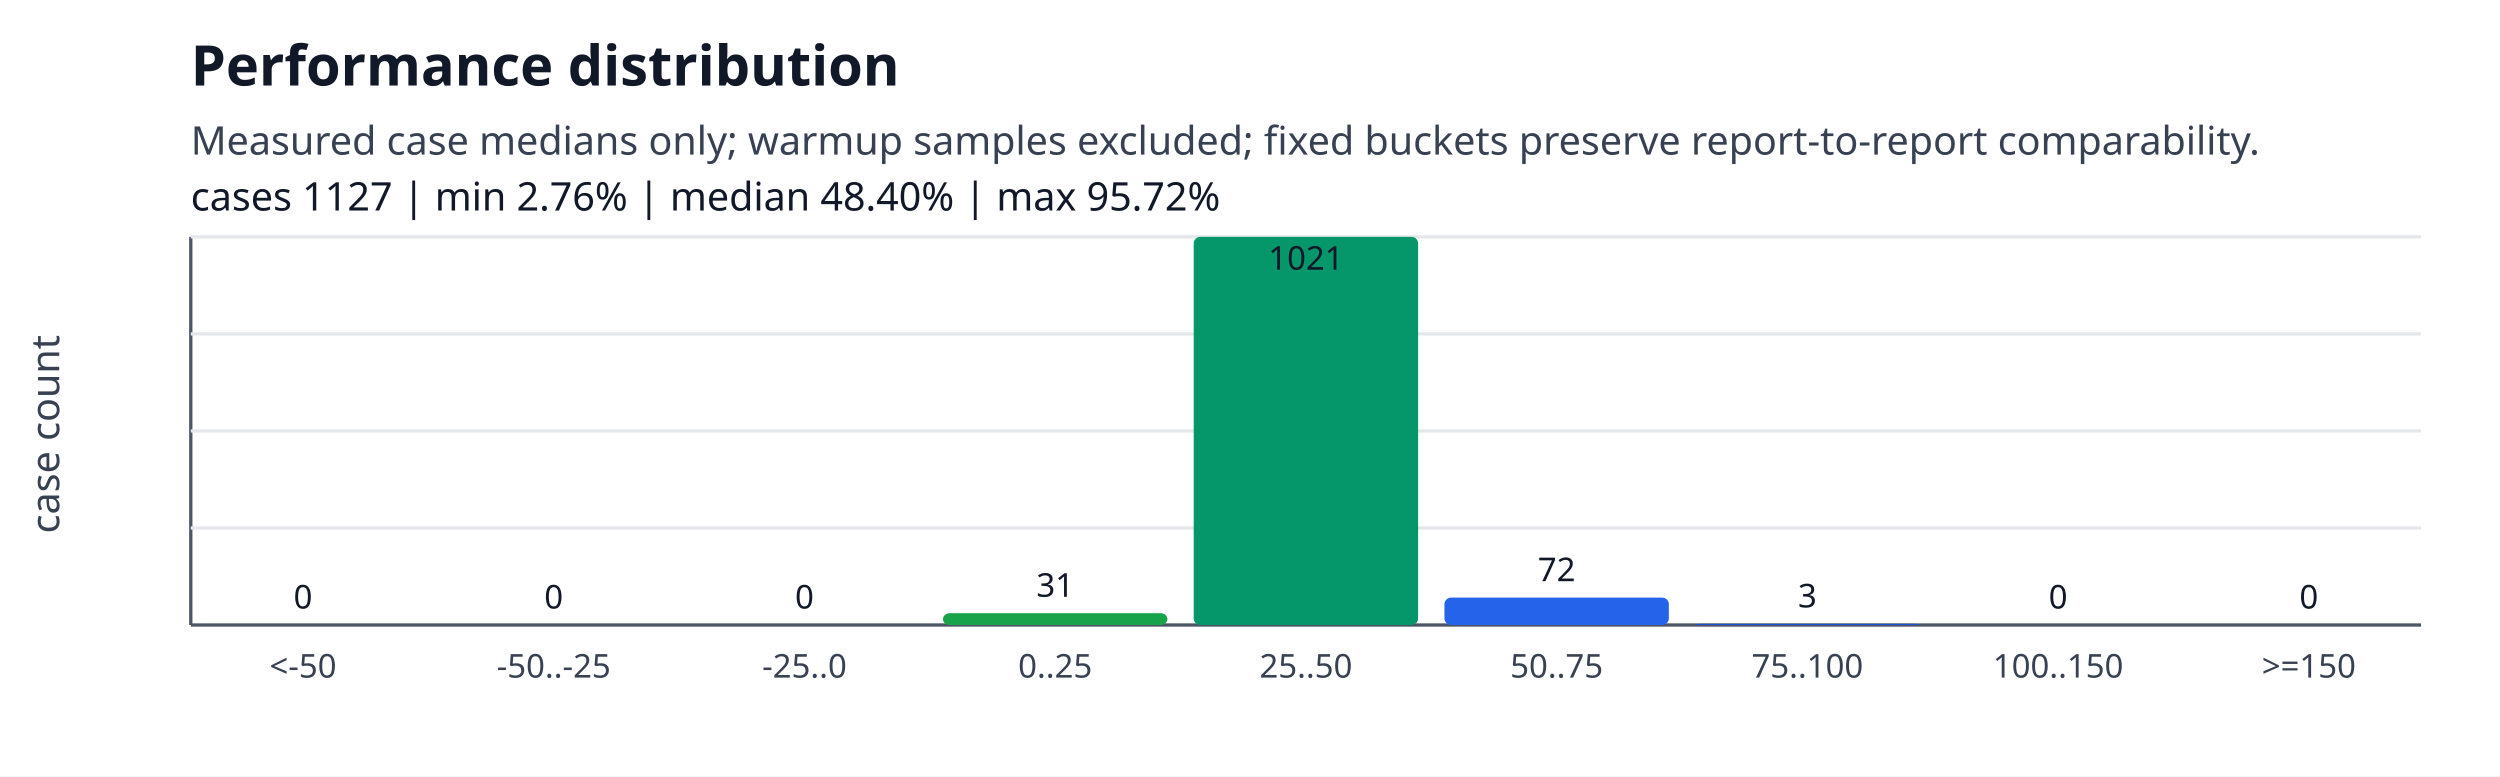
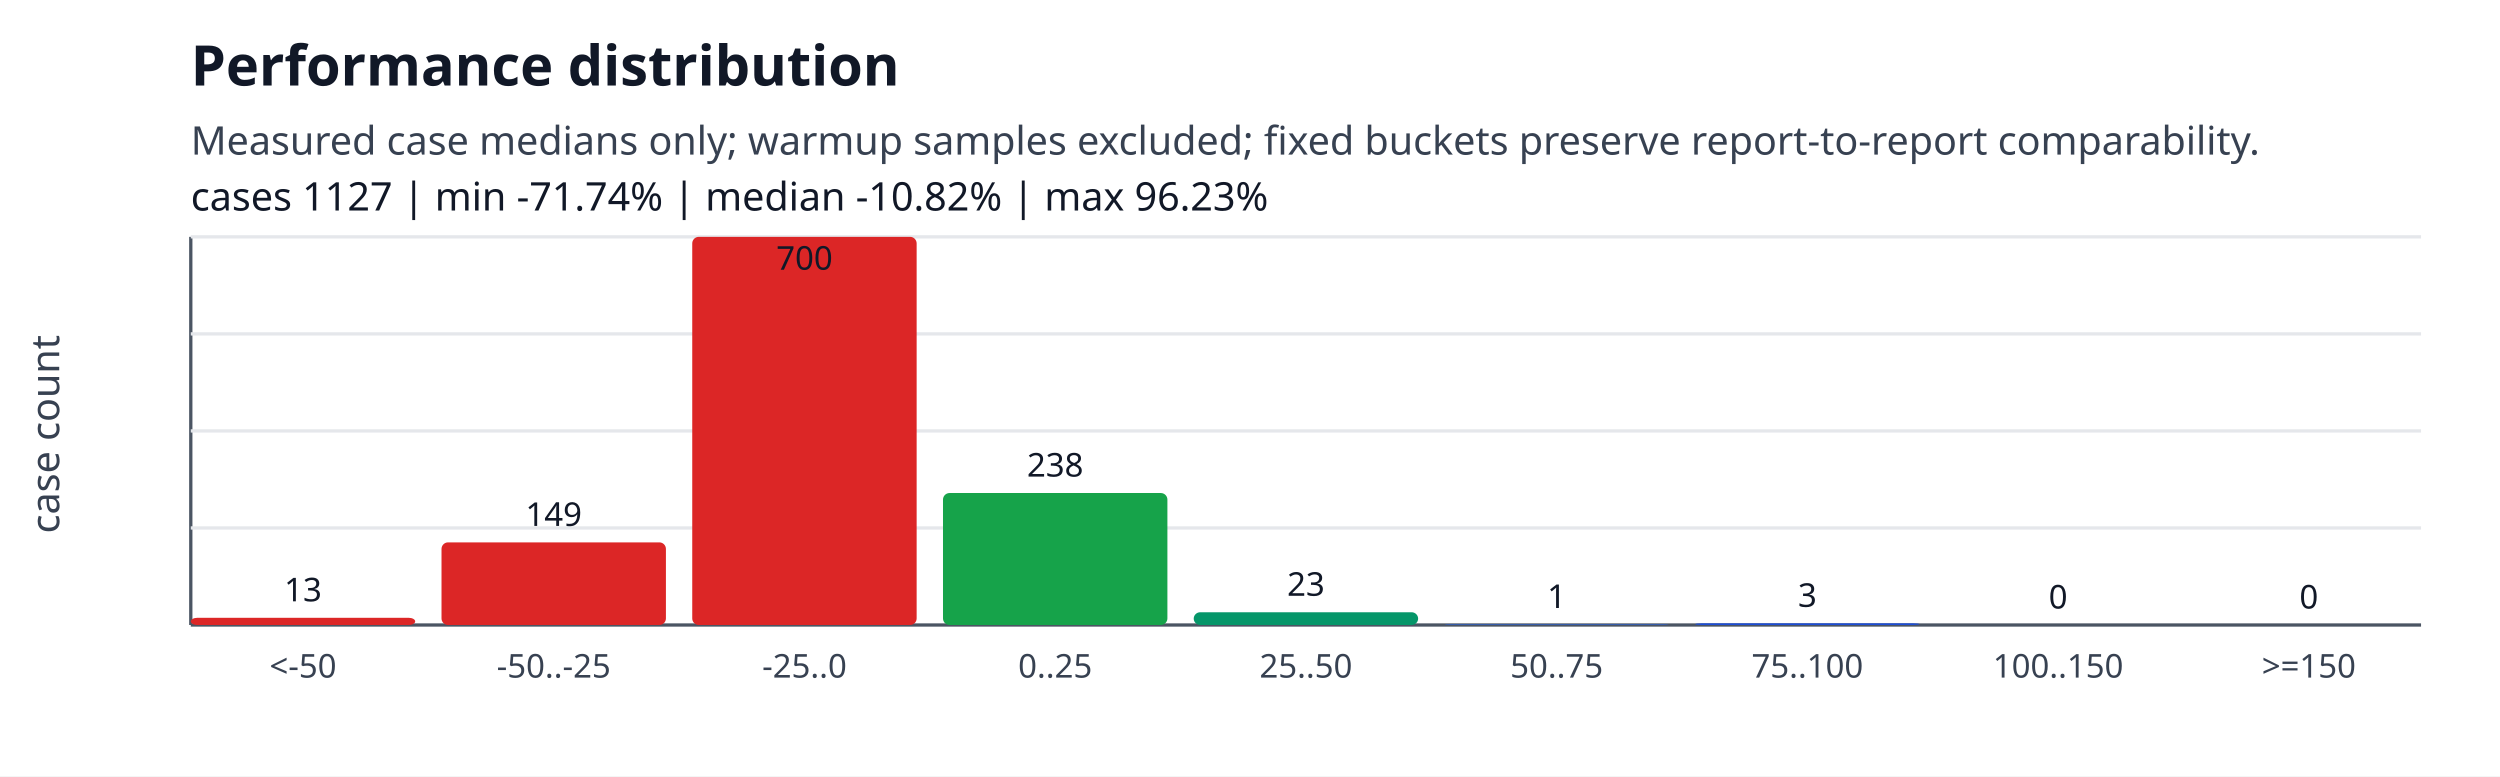
<svg xmlns="http://www.w3.org/2000/svg" width="760" height="236" viewBox="0 0 760 236" role="img" aria-labelledby="perf-hist-title perf-hist-desc">
  <rect width="760" height="236" fill="#ffffff" />
  <text x="58" y="26" font-family="sans-serif" font-size="17" font-weight="700" fill="#111827">Performance distribution</text>
  <text x="58" y="47" font-family="sans-serif" font-size="12" fill="#374151">Measured case medians only; warmup samples excluded; fixed buckets preserve report-to-report comparability.</text>
-   <text x="58" y="64" font-family="sans-serif" font-size="12" fill="#111827">cases 1127 | min 2.76% | median 48.40% | max 95.72%</text>
+   <text x="58" y="64" font-family="sans-serif" font-size="12" fill="#111827">cases 1127 | min -71.74% | median -10.82% | max 96.23%</text>
  <line x1="58" y1="190" x2="736.00" y2="190" stroke="#4b5563" />
  <line x1="58" y1="72" x2="58" y2="190" stroke="#4b5563" />
  <line x1="58" y1="160.50" x2="736.00" y2="160.50" stroke="#e5e7eb" />
  <line x1="58" y1="131.00" x2="736.00" y2="131.00" stroke="#e5e7eb" />
  <line x1="58" y1="101.50" x2="736.00" y2="101.50" stroke="#e5e7eb" />
  <line x1="58" y1="72.00" x2="736.00" y2="72.00" stroke="#e5e7eb" />
-   <rect x="58.00" y="190.00" width="68.22" height="0.00" rx="2" fill="#dc2626" />
-   <text x="92.11" y="185.00" font-family="sans-serif" font-size="10" fill="#111827" text-anchor="middle">0</text>
+   <rect x="58.00" y="187.81" width="68.22" height="2.19" rx="2" fill="#dc2626" />
+   <text x="92.11" y="182.81" font-family="sans-serif" font-size="10" fill="#111827" text-anchor="middle">13</text>
  <text x="92.11" y="206.00" font-family="sans-serif" font-size="10" fill="#374151" text-anchor="middle">&lt;-50</text>
-   <rect x="134.22" y="190.00" width="68.22" height="0.00" rx="2" fill="#dc2626" />
-   <text x="168.33" y="185.00" font-family="sans-serif" font-size="10" fill="#111827" text-anchor="middle">0</text>
+   <rect x="134.22" y="164.88" width="68.22" height="25.12" rx="2" fill="#dc2626" />
+   <text x="168.33" y="159.88" font-family="sans-serif" font-size="10" fill="#111827" text-anchor="middle">149</text>
  <text x="168.33" y="206.00" font-family="sans-serif" font-size="10" fill="#374151" text-anchor="middle">-50..-25</text>
-   <rect x="210.44" y="190.00" width="68.22" height="0.00" rx="2" fill="#dc2626" />
-   <text x="244.56" y="185.00" font-family="sans-serif" font-size="10" fill="#111827" text-anchor="middle">0</text>
+   <rect x="210.44" y="72.00" width="68.22" height="118.00" rx="2" fill="#dc2626" />
+   <text x="244.56" y="82.00" font-family="sans-serif" font-size="10" fill="#111827" text-anchor="middle">700</text>
  <text x="244.56" y="206.00" font-family="sans-serif" font-size="10" fill="#374151" text-anchor="middle">-25..0</text>
-   <rect x="286.67" y="186.42" width="68.22" height="3.58" rx="2" fill="#16a34a" />
-   <text x="320.78" y="181.42" font-family="sans-serif" font-size="10" fill="#111827" text-anchor="middle">31</text>
+   <rect x="286.67" y="149.88" width="68.22" height="40.12" rx="2" fill="#16a34a" />
+   <text x="320.78" y="144.88" font-family="sans-serif" font-size="10" fill="#111827" text-anchor="middle">238</text>
  <text x="320.78" y="206.00" font-family="sans-serif" font-size="10" fill="#374151" text-anchor="middle">0..25</text>
-   <rect x="362.89" y="72.00" width="68.22" height="118.00" rx="2" fill="#059669" />
-   <text x="397.00" y="82.00" font-family="sans-serif" font-size="10" fill="#111827" text-anchor="middle">1021</text>
+   <rect x="362.89" y="186.12" width="68.22" height="3.88" rx="2" fill="#059669" />
+   <text x="397.00" y="181.12" font-family="sans-serif" font-size="10" fill="#111827" text-anchor="middle">23</text>
  <text x="397.00" y="206.00" font-family="sans-serif" font-size="10" fill="#374151" text-anchor="middle">25..50</text>
-   <rect x="439.11" y="181.68" width="68.22" height="8.32" rx="2" fill="#2563eb" />
-   <text x="473.22" y="176.68" font-family="sans-serif" font-size="10" fill="#111827" text-anchor="middle">72</text>
+   <rect x="439.11" y="189.83" width="68.22" height="0.17" rx="2" fill="#2563eb" />
+   <text x="473.22" y="184.83" font-family="sans-serif" font-size="10" fill="#111827" text-anchor="middle">1</text>
  <text x="473.22" y="206.00" font-family="sans-serif" font-size="10" fill="#374151" text-anchor="middle">50..75</text>
-   <rect x="515.33" y="189.65" width="68.22" height="0.35" rx="2" fill="#1d4ed8" />
-   <text x="549.44" y="184.65" font-family="sans-serif" font-size="10" fill="#111827" text-anchor="middle">3</text>
+   <rect x="515.33" y="189.49" width="68.22" height="0.51" rx="2" fill="#1d4ed8" />
+   <text x="549.44" y="184.49" font-family="sans-serif" font-size="10" fill="#111827" text-anchor="middle">3</text>
  <text x="549.44" y="206.00" font-family="sans-serif" font-size="10" fill="#374151" text-anchor="middle">75..100</text>
  <rect x="591.56" y="190.00" width="68.22" height="0.00" rx="2" fill="#1d4ed8" />
  <text x="625.67" y="185.00" font-family="sans-serif" font-size="10" fill="#111827" text-anchor="middle">0</text>
  <text x="625.67" y="206.00" font-family="sans-serif" font-size="10" fill="#374151" text-anchor="middle">100..150</text>
  <rect x="667.78" y="190.00" width="68.22" height="0.00" rx="2" fill="#1d4ed8" />
  <text x="701.89" y="185.00" font-family="sans-serif" font-size="10" fill="#111827" text-anchor="middle">0</text>
  <text x="701.89" y="206.00" font-family="sans-serif" font-size="10" fill="#374151" text-anchor="middle">&gt;=150</text>
  <text x="18" y="132" font-family="sans-serif" font-size="12" fill="#374151" transform="rotate(-90 18 132)" text-anchor="middle">case count</text>
</svg>
